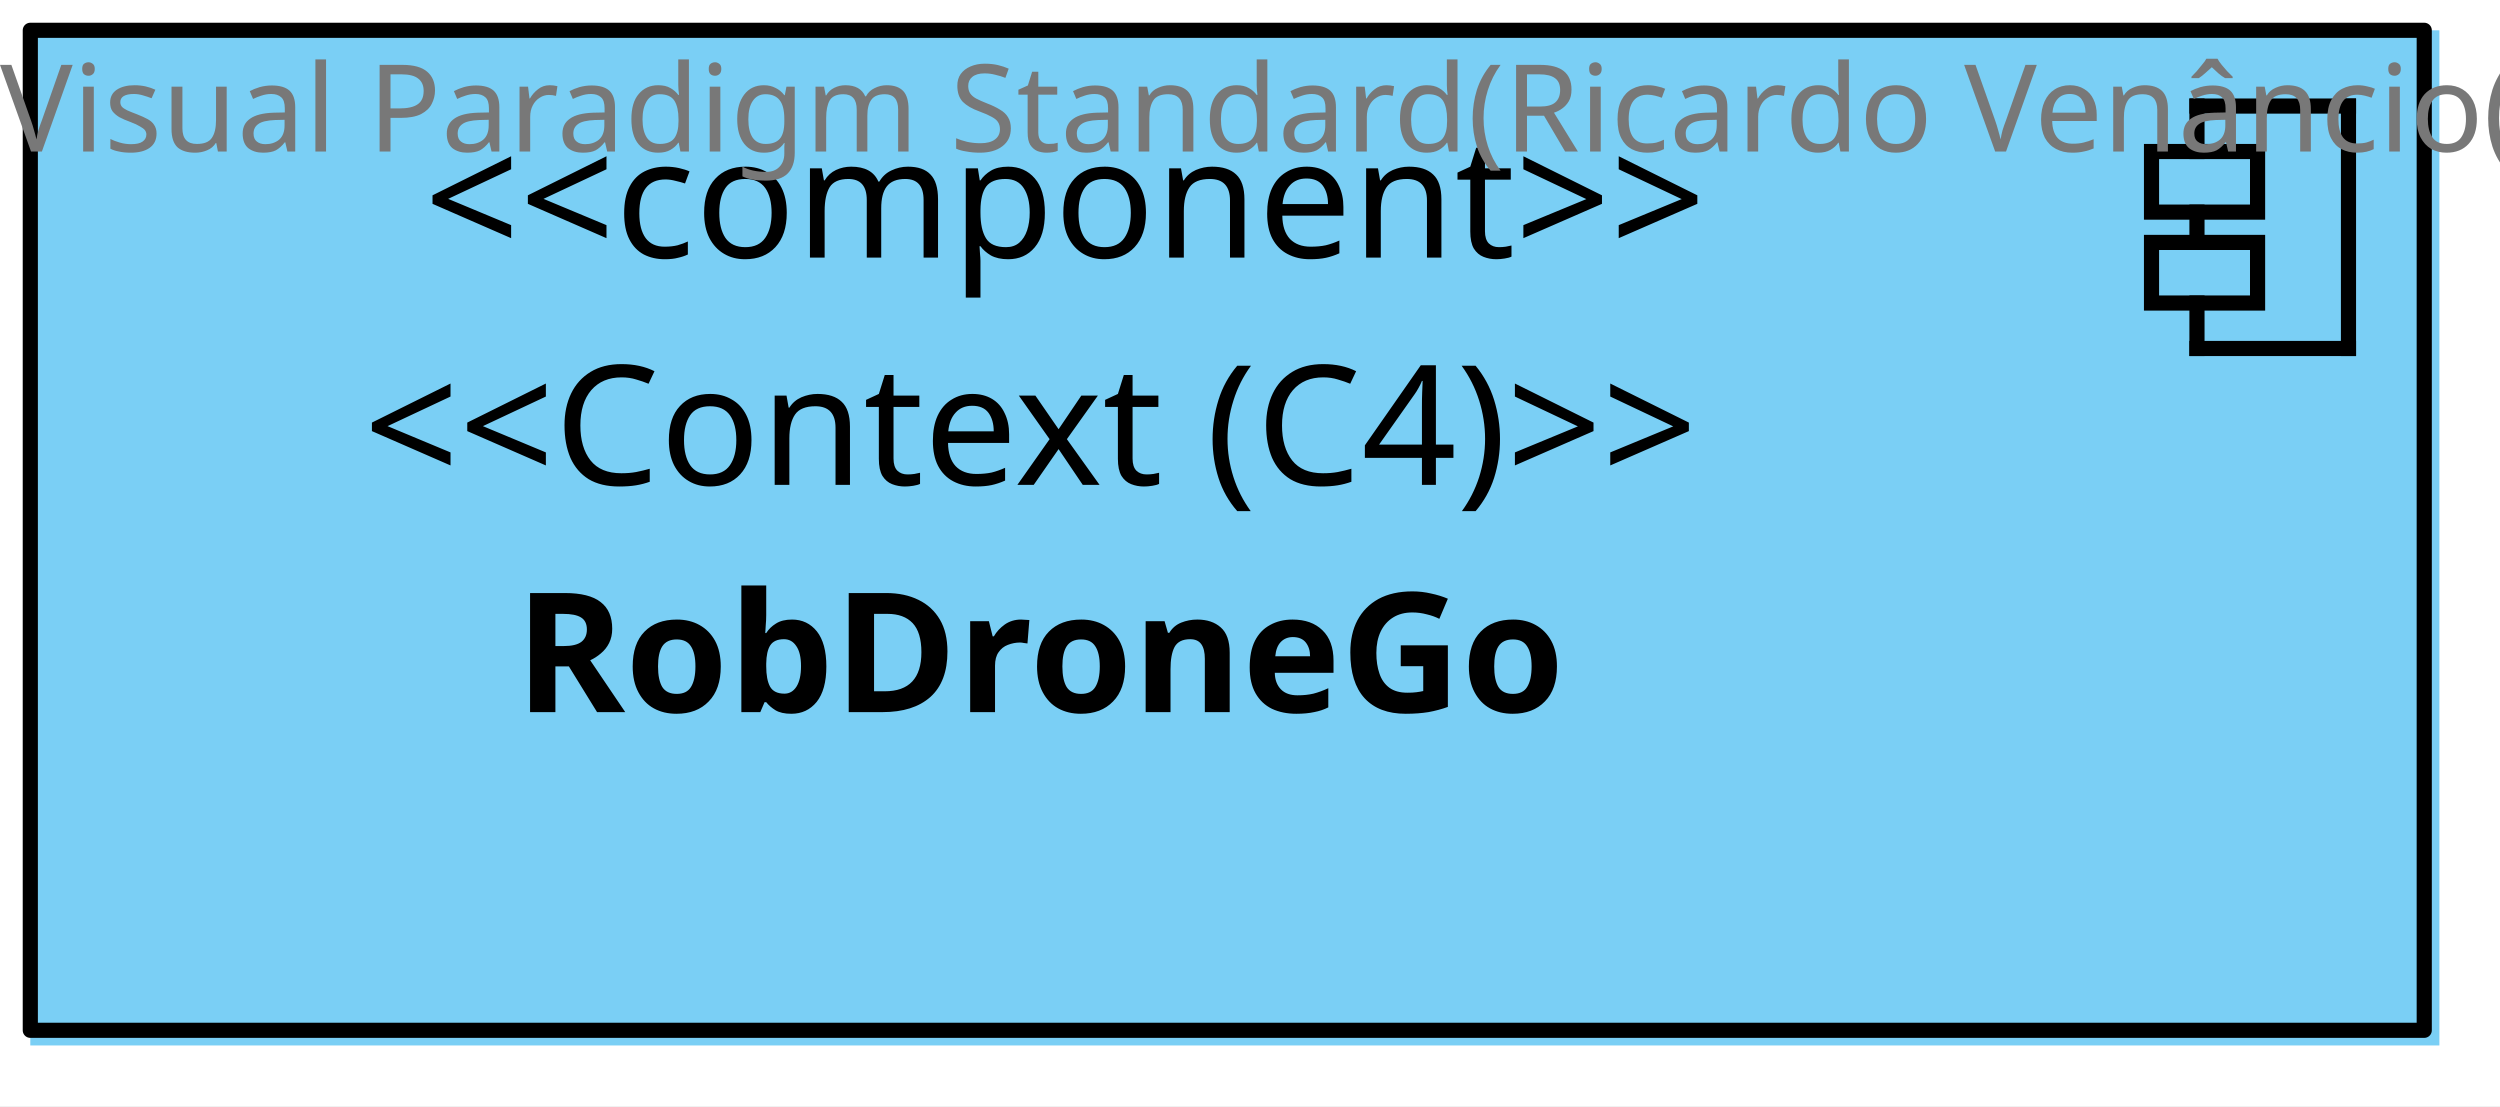
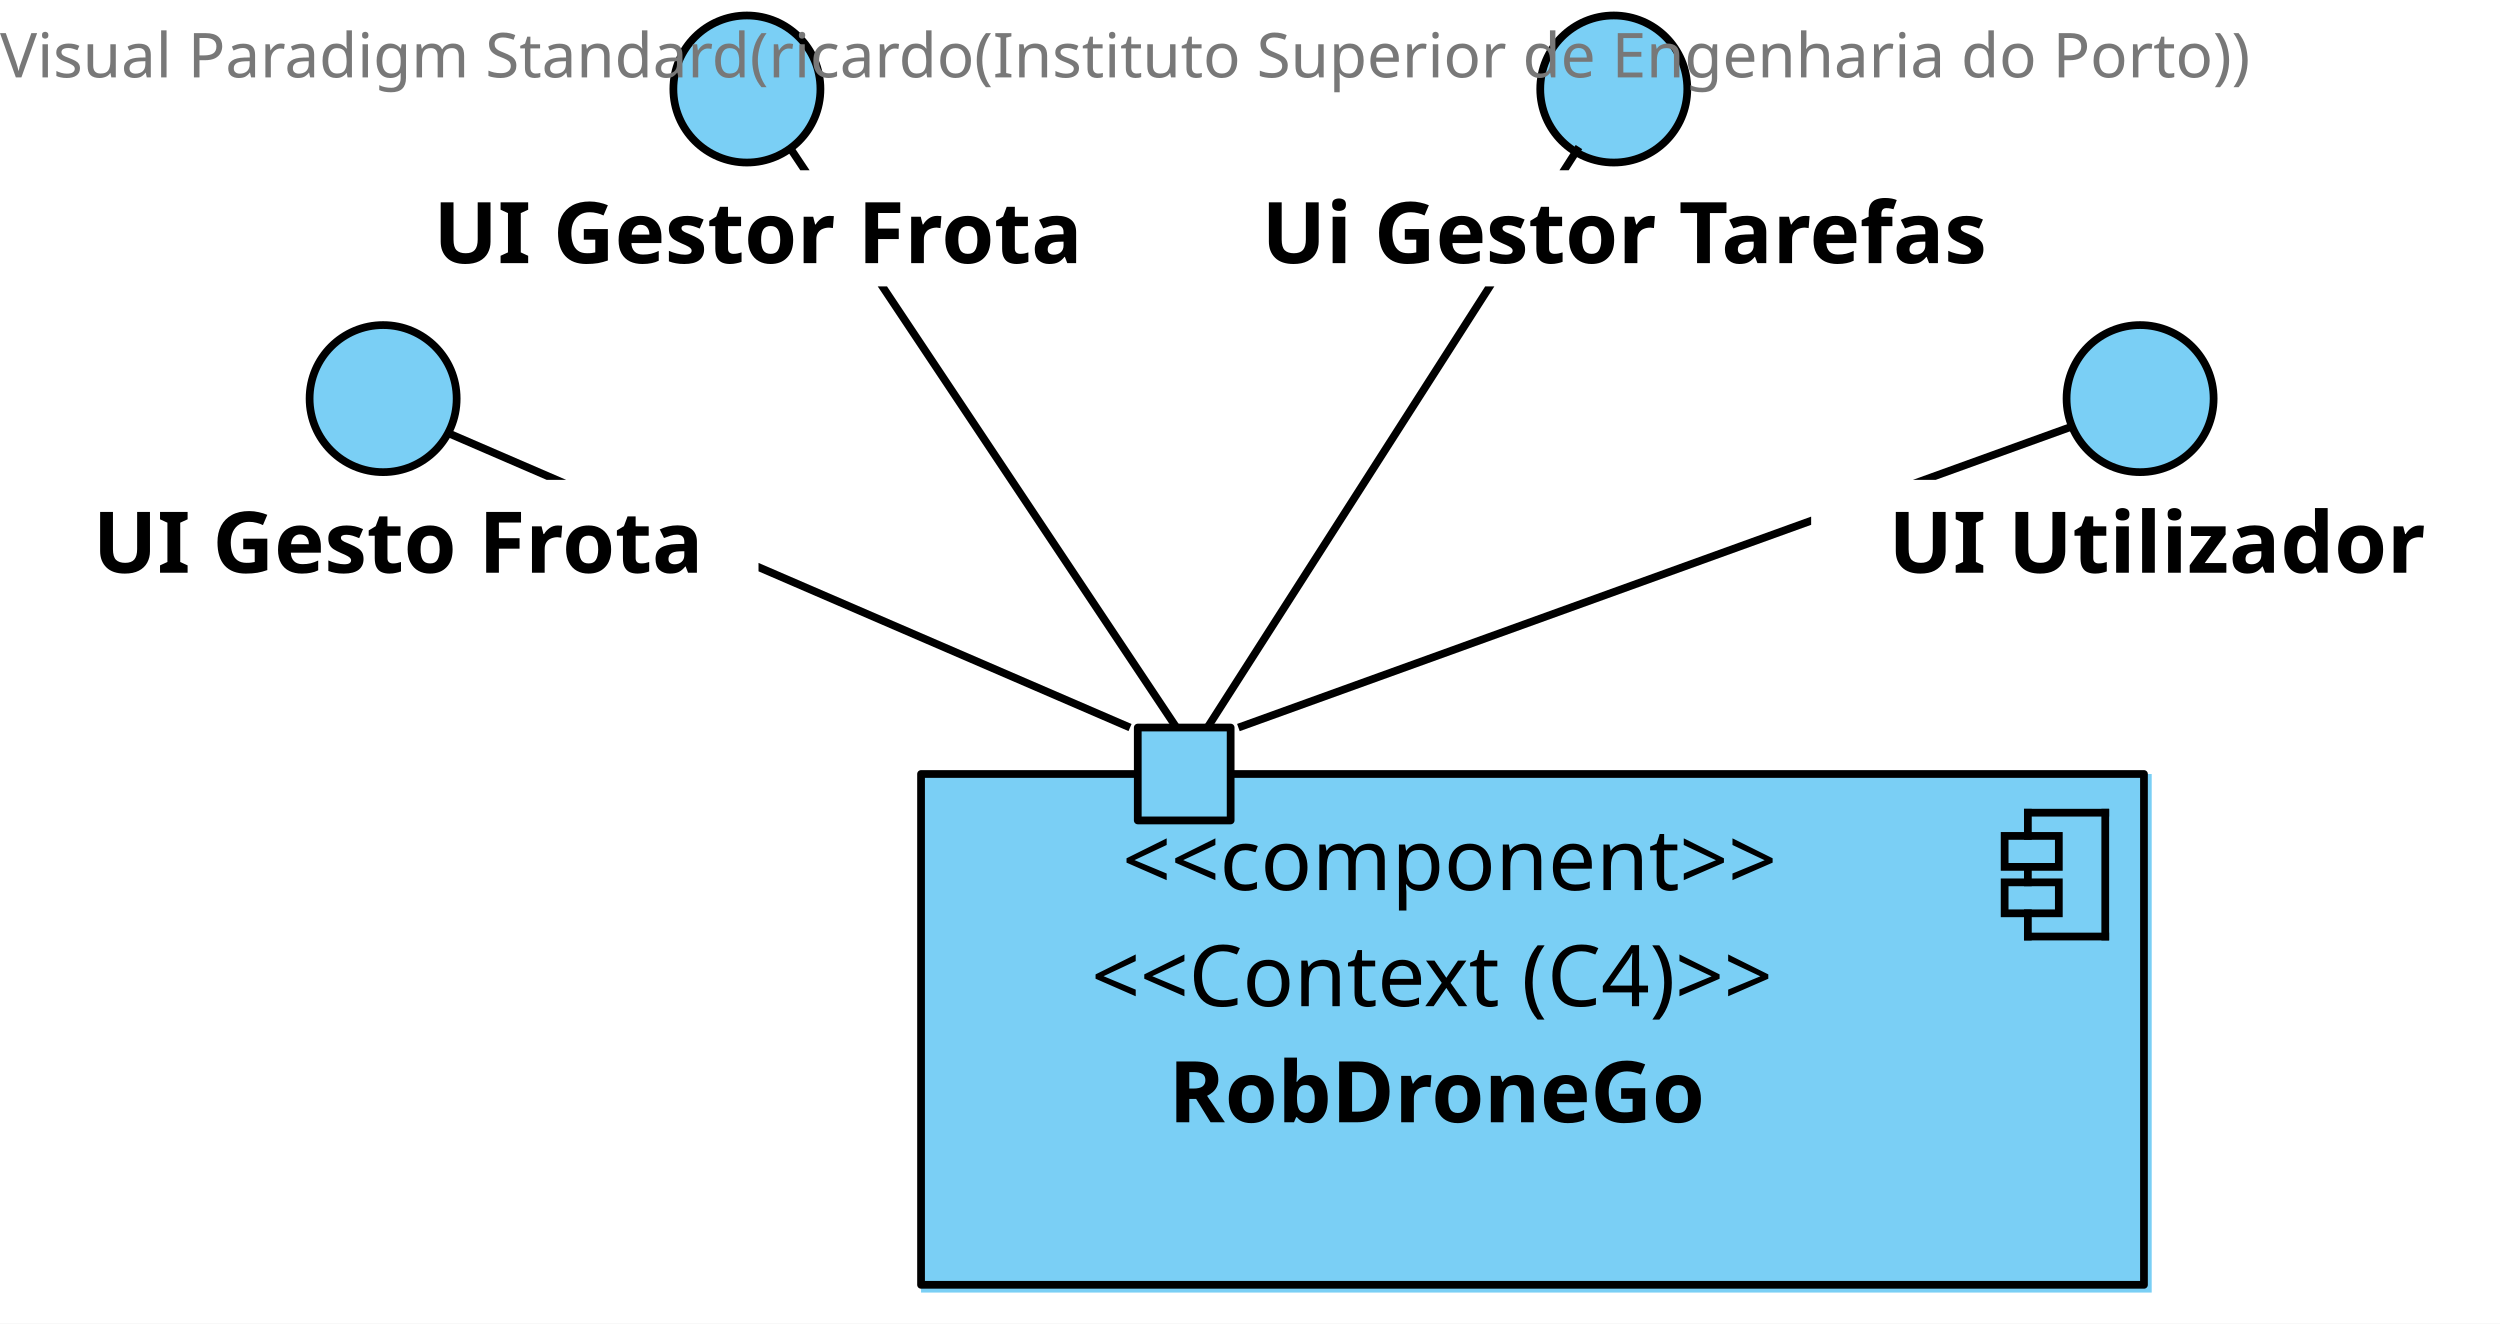
- <svg xmlns="http://www.w3.org/2000/svg" fill-opacity="0" color-rendering="auto" color-interpolation="auto" text-rendering="auto" stroke="rgb(0,0,0)" stroke-linecap="square" width="165" stroke-miterlimit="10" shape-rendering="auto" stroke-opacity="0" fill="rgb(0,0,0)" stroke-dasharray="none" font-weight="normal" stroke-width="1" height="73" font-family="'Dialog'" font-style="normal" stroke-linejoin="miter" font-size="12px" stroke-dashoffset="0" image-rendering="auto">
+ <svg xmlns="http://www.w3.org/2000/svg" fill-opacity="0" color-rendering="auto" color-interpolation="auto" text-rendering="auto" stroke="rgb(0,0,0)" stroke-linecap="square" width="323" stroke-miterlimit="10" shape-rendering="auto" stroke-opacity="0" fill="rgb(0,0,0)" stroke-dasharray="none" font-weight="normal" stroke-width="1" height="171" font-family="'Dialog'" font-style="normal" stroke-linejoin="miter" font-size="12px" stroke-dashoffset="0" image-rendering="auto">
  <defs id="genericDefs" />
  <g>
    <defs id="defs1">
      <clipPath clipPathUnits="userSpaceOnUse" id="clipPath1">
        <path d="M-7 -7 L170 -7 L170 78 L-7 78 L-7 -7 Z" />
      </clipPath>
      <clipPath clipPathUnits="userSpaceOnUse" id="clipPath2">
        <path d="M0 0 L0 67 L135 67 L135 0 Z" />
      </clipPath>
      <clipPath clipPathUnits="userSpaceOnUse" id="clipPath3">
        <path d="M0 0 L0 19 L159 19 L159 0 Z" />
      </clipPath>
+       <clipPath clipPathUnits="userSpaceOnUse" id="clipPath4">
+         <path d="M-7 -7 L23 -7 L23 23 L-7 23 L-7 -7 Z" />
+       </clipPath>
+       <clipPath clipPathUnits="userSpaceOnUse" id="clipPath5">
+         <path d="M-7 -7 L31 -7 L31 31 L-7 31 L-7 -7 Z" />
+       </clipPath>
+       <clipPath clipPathUnits="userSpaceOnUse" id="clipPath6">
+         <path d="M-85 -15 L170 -15 L170 30 L-85 30 L-85 -15 Z" />
+       </clipPath>
+       <clipPath clipPathUnits="userSpaceOnUse" id="clipPath7">
+         <path d="M-112 -15 L224 -15 L224 30 L-112 30 L-112 -15 Z" />
+       </clipPath>
+       <clipPath clipPathUnits="userSpaceOnUse" id="clipPath8">
+         <path d="M-101 -15 L202 -15 L202 30 L-101 30 L-101 -15 Z" />
+       </clipPath>
+       <clipPath clipPathUnits="userSpaceOnUse" id="clipPath9">
+         <path d="M-96 -15 L192 -15 L192 30 L-96 30 L-96 -15 Z" />
+       </clipPath>
+       <clipPath clipPathUnits="userSpaceOnUse" id="clipPath10">
+         <path d="M0 0 L192 0 L192 142 L0 142 L0 0 Z" />
+       </clipPath>
+       <clipPath clipPathUnits="userSpaceOnUse" id="clipPath11">
+         <path d="M139 16 L139 31 L38 31 L38 16 ZM0 0 L0 56 L90 56 L90 71 L0 71 L0 142 L192 142 L192 31 L145 31 L145 16 L192 16 L192 0 Z" />
+       </clipPath>
+       <clipPath clipPathUnits="userSpaceOnUse" id="clipPath12">
+         <path d="M0 0 L154 0 L154 179 L0 179 L0 0 Z" />
+       </clipPath>
+       <clipPath clipPathUnits="userSpaceOnUse" id="clipPath13">
+         <path d="M0 0 L0 53 L95 53 L95 68 L0 68 L0 93 L46 93 L46 108 L0 108 L0 179 L154 179 L154 68 L101 68 L101 53 L154 53 L154 0 Z" />
+       </clipPath>
+       <clipPath clipPathUnits="userSpaceOnUse" id="clipPath14">
+         <path d="M0 0 L119 0 L119 145 L0 145 L0 0 Z" />
+       </clipPath>
+       <clipPath clipPathUnits="userSpaceOnUse" id="clipPath15">
+         <path d="M0 0 L0 36 L24 36 L24 51 L0 51 L0 145 L119 145 L119 91 L111 91 L111 76 L119 76 L119 51 L30 51 L30 36 L119 36 L119 0 Z" />
+       </clipPath>
+       <clipPath clipPathUnits="userSpaceOnUse" id="clipPath16">
+         <path d="M0 0 L179 0 L179 109 L0 109 L0 0 Z" />
+       </clipPath>
+       <clipPath clipPathUnits="userSpaceOnUse" id="clipPath17">
+         <path d="M20 0 L20 15 L0 15 L0 109 L179 109 L179 55 L107 55 L107 40 L179 40 L179 0 L138 0 L138 15 L26 15 L26 0 Z" />
+       </clipPath>
    </defs>
    <g fill="white" text-rendering="geometricPrecision" fill-opacity="1" stroke-opacity="1" stroke="white">
-       <rect x="0" width="165" height="73" y="0" stroke="none" />
+       <rect x="0" width="323" height="171" y="0" stroke="none" />
    </g>
-     <g font-size="11px" transform="translate(2,2)" fill-opacity="1" fill="rgb(122,207,245)" text-rendering="geometricPrecision" image-rendering="optimizeQuality" font-family="sans-serif" stroke="rgb(122,207,245)" font-weight="bold" stroke-opacity="1">
+     <g font-size="11px" transform="translate(119,100)" fill-opacity="1" fill="rgb(122,207,245)" text-rendering="geometricPrecision" image-rendering="optimizeQuality" font-family="sans-serif" stroke="rgb(122,207,245)" font-weight="bold" stroke-opacity="1">
      <rect x="0" width="159" height="67" y="0" clip-path="url(#clipPath1)" stroke="none" />
    </g>
-     <g fill-opacity="1" text-rendering="geometricPrecision" stroke="black" stroke-linecap="butt" transform="translate(2,2)" stroke-miterlimit="0" stroke-opacity="1" fill="black" font-weight="bold" font-family="sans-serif" stroke-linejoin="round" font-size="11px" image-rendering="optimizeQuality">
+     <g fill-opacity="1" text-rendering="geometricPrecision" stroke="black" stroke-linecap="butt" transform="translate(119,100)" stroke-miterlimit="0" stroke-opacity="1" fill="black" font-weight="bold" font-family="sans-serif" stroke-linejoin="round" font-size="11px" image-rendering="optimizeQuality">
      <rect fill="none" x="0" width="158" height="66" y="0" clip-path="url(#clipPath1)" />
      <line stroke-linecap="square" clip-path="url(#clipPath1)" fill="none" x1="143" x2="153" y1="5" y2="5" stroke-linejoin="miter" stroke-miterlimit="10" />
      <line stroke-linecap="square" clip-path="url(#clipPath1)" fill="none" x1="153" x2="153" y1="5" y2="21" stroke-linejoin="miter" stroke-miterlimit="10" />
      <line stroke-linecap="square" clip-path="url(#clipPath1)" fill="none" x1="143" x2="153" y1="21" y2="21" stroke-linejoin="miter" stroke-miterlimit="10" />
      <line stroke-linecap="square" clip-path="url(#clipPath1)" fill="none" x1="143" x2="143" y1="5" y2="8" stroke-linejoin="miter" stroke-miterlimit="10" />
      <rect stroke-linecap="square" x="140" y="8" clip-path="url(#clipPath1)" fill="none" width="7" stroke-linejoin="miter" height="4" stroke-miterlimit="10" />
      <line stroke-linecap="square" clip-path="url(#clipPath1)" fill="none" x1="143" x2="143" y1="12" y2="14" stroke-linejoin="miter" stroke-miterlimit="10" />
      <rect stroke-linecap="square" x="140" y="14" clip-path="url(#clipPath1)" fill="none" width="7" stroke-linejoin="miter" height="4" stroke-miterlimit="10" />
      <line stroke-linecap="square" clip-path="url(#clipPath1)" fill="none" x1="143" x2="143" y1="18" y2="21" stroke-linejoin="miter" stroke-miterlimit="10" />
    </g>
-     <g font-size="11px" transform="translate(2,2)" fill-opacity="1" fill="black" text-rendering="geometricPrecision" image-rendering="optimizeQuality" font-family="sans-serif" stroke="black" stroke-opacity="1">
+     <g font-size="11px" transform="translate(119,100)" fill-opacity="1" fill="black" text-rendering="geometricPrecision" image-rendering="optimizeQuality" font-family="sans-serif" stroke="black" stroke-opacity="1">
      <text x="26" xml:space="preserve" y="15" clip-path="url(#clipPath2)" stroke="none">&lt;&lt;component&gt;&gt;</text>
      <text x="22" xml:space="preserve" y="30" clip-path="url(#clipPath2)" stroke="none">&lt;&lt;Context (C4)&gt;&gt;</text>
      <text x="32" xml:space="preserve" y="45" clip-path="url(#clipPath2)" font-weight="bold" stroke="none">RobDroneGo</text>
    </g>
+     <g font-size="11px" transform="translate(147,94)" fill-opacity="1" fill="rgb(122,207,245)" text-rendering="geometricPrecision" image-rendering="optimizeQuality" font-family="sans-serif" stroke="rgb(122,207,245)" stroke-opacity="1">
+       <rect x="0" width="12" height="12" y="0" clip-path="url(#clipPath4)" stroke="none" />
+     </g>
+     <g stroke-linecap="butt" font-size="11px" transform="translate(147,94)" fill-opacity="1" fill="black" text-rendering="geometricPrecision" image-rendering="optimizeQuality" font-family="sans-serif" stroke-linejoin="round" stroke="black" stroke-opacity="1" stroke-miterlimit="0">
+       <rect fill="none" x="0" width="12" height="12" y="0" clip-path="url(#clipPath4)" />
+     </g>
+     <g font-size="11px" transform="translate(40,42)" fill-opacity="1" fill="rgb(122,207,245)" text-rendering="geometricPrecision" image-rendering="optimizeQuality" font-family="sans-serif" stroke="rgb(122,207,245)" font-weight="bold" stroke-opacity="1">
+       <circle r="9.5" clip-path="url(#clipPath5)" cx="9.5" cy="9.5" stroke="none" />
+     </g>
+     <g fill-opacity="1" text-rendering="geometricPrecision" stroke="black" stroke-linecap="butt" transform="translate(40,42)" stroke-miterlimit="0" stroke-opacity="1" fill="black" font-weight="bold" font-family="sans-serif" stroke-linejoin="round" font-size="11px" image-rendering="optimizeQuality">
+       <circle fill="none" r="9.5" clip-path="url(#clipPath5)" cx="9.5" cy="9.5" />
+     </g>
+     <g font-size="11px" transform="translate(87,2)" fill-opacity="1" fill="rgb(122,207,245)" text-rendering="geometricPrecision" image-rendering="optimizeQuality" font-family="sans-serif" stroke="rgb(122,207,245)" font-weight="bold" stroke-opacity="1">
+       <circle r="9.5" clip-path="url(#clipPath5)" cx="9.5" cy="9.5" stroke="none" />
+     </g>
+     <g fill-opacity="1" text-rendering="geometricPrecision" stroke="black" stroke-linecap="butt" transform="translate(87,2)" stroke-miterlimit="0" stroke-opacity="1" fill="black" font-weight="bold" font-family="sans-serif" stroke-linejoin="round" font-size="11px" image-rendering="optimizeQuality">
+       <circle fill="none" r="9.5" clip-path="url(#clipPath5)" cx="9.5" cy="9.5" />
+     </g>
+     <g font-size="11px" transform="translate(199,2)" fill-opacity="1" fill="rgb(122,207,245)" text-rendering="geometricPrecision" image-rendering="optimizeQuality" font-family="sans-serif" stroke="rgb(122,207,245)" font-weight="bold" stroke-opacity="1">
+       <circle r="9.5" clip-path="url(#clipPath5)" cx="9.5" cy="9.5" stroke="none" />
+     </g>
+     <g fill-opacity="1" text-rendering="geometricPrecision" stroke="black" stroke-linecap="butt" transform="translate(199,2)" stroke-miterlimit="0" stroke-opacity="1" fill="black" font-weight="bold" font-family="sans-serif" stroke-linejoin="round" font-size="11px" image-rendering="optimizeQuality">
+       <circle fill="none" r="9.5" clip-path="url(#clipPath5)" cx="9.5" cy="9.5" />
+     </g>
+     <g font-size="11px" transform="translate(267,42)" fill-opacity="1" fill="rgb(122,207,245)" text-rendering="geometricPrecision" image-rendering="optimizeQuality" font-family="sans-serif" stroke="rgb(122,207,245)" font-weight="bold" stroke-opacity="1">
+       <circle r="9.5" clip-path="url(#clipPath5)" cx="9.5" cy="9.5" stroke="none" />
+     </g>
+     <g fill-opacity="1" text-rendering="geometricPrecision" stroke="black" stroke-linecap="butt" transform="translate(267,42)" stroke-miterlimit="0" stroke-opacity="1" fill="black" font-weight="bold" font-family="sans-serif" stroke-linejoin="round" font-size="11px" image-rendering="optimizeQuality">
+       <circle fill="none" r="9.5" clip-path="url(#clipPath5)" cx="9.5" cy="9.5" />
+     </g>
+     <g font-size="11px" transform="translate(234,62)" fill-opacity="1" fill="black" text-rendering="geometricPrecision" image-rendering="optimizeQuality" font-family="sans-serif" stroke="black" font-weight="bold" stroke-opacity="1">
+       <text x="10" xml:space="preserve" y="12" clip-path="url(#clipPath6)" stroke="none">UI Utilizador</text>
+     </g>
+     <g font-size="11px" transform="translate(153,22)" fill-opacity="1" fill="black" text-rendering="geometricPrecision" image-rendering="optimizeQuality" font-family="sans-serif" stroke="black" font-weight="bold" stroke-opacity="1">
+       <text x="10" xml:space="preserve" y="12" clip-path="url(#clipPath7)" stroke="none">Ui Gestor Tarefas</text>
+     </g>
+     <g font-size="11px" transform="translate(46,22)" fill-opacity="1" fill="black" text-rendering="geometricPrecision" image-rendering="optimizeQuality" font-family="sans-serif" stroke="black" font-weight="bold" stroke-opacity="1">
+       <text x="10" xml:space="preserve" y="12" clip-path="url(#clipPath8)" stroke="none">UI Gestor Frota</text>
+     </g>
+     <g font-size="11px" transform="translate(2,62)" fill-opacity="1" fill="black" text-rendering="geometricPrecision" image-rendering="optimizeQuality" font-family="sans-serif" stroke="black" font-weight="bold" stroke-opacity="1">
+       <text x="10" xml:space="preserve" y="12" clip-path="url(#clipPath9)" stroke="none">UI Gesto Frota</text>
+     </g>
+     <g stroke-linecap="butt" font-size="11px" transform="translate(8,6)" fill-opacity="1" fill="black" text-rendering="geometricPrecision" image-rendering="optimizeQuality" font-family="sans-serif" stroke-linejoin="round" stroke="black" stroke-opacity="1">
+       <line y2="88" fill="none" x1="50" clip-path="url(#clipPath11)" x2="138" y1="50" />
+     </g>
+     <g stroke-linecap="butt" font-size="11px" transform="translate(52,-31)" fill-opacity="1" fill="black" text-rendering="geometricPrecision" image-rendering="optimizeQuality" font-family="sans-serif" stroke-linejoin="round" stroke="black" stroke-opacity="1">
+       <line y2="125" fill="none" x1="50" clip-path="url(#clipPath13)" x2="100" y1="50" />
+     </g>
+     <g stroke-linecap="butt" font-size="11px" transform="translate(123,-14)" fill-opacity="1" fill="black" text-rendering="geometricPrecision" image-rendering="optimizeQuality" font-family="sans-serif" stroke-linejoin="round" stroke="black" stroke-opacity="1">
+       <line y2="108" fill="none" x1="81" clip-path="url(#clipPath15)" x2="33" y1="33" />
+     </g>
+     <g stroke-linecap="butt" font-size="11px" transform="translate(127,22)" fill-opacity="1" fill="black" text-rendering="geometricPrecision" image-rendering="optimizeQuality" font-family="sans-serif" stroke-linejoin="round" stroke="black" stroke-opacity="1">
+       <line y2="72" fill="none" x1="141" clip-path="url(#clipPath17)" x2="33" y1="33" />
+     </g>
    <g font-size="8px" fill-opacity="1" fill="rgb(120,120,120)" text-rendering="geometricPrecision" image-rendering="optimizeQuality" stroke="rgb(120,120,120)" stroke-opacity="1">
-       <text x="0" xml:space="preserve" y="10" stroke="none">Visual Paradigm Standard(Ricardo Venâncio(Instituto Superior de Engenharia do Porto))</text>
+       <text x="0" xml:space="preserve" y="10" stroke="none">Visual Paradigm Standard(ricardo(Instituto Superior de Engenharia do Porto))</text>
    </g>
  </g>
</svg>
